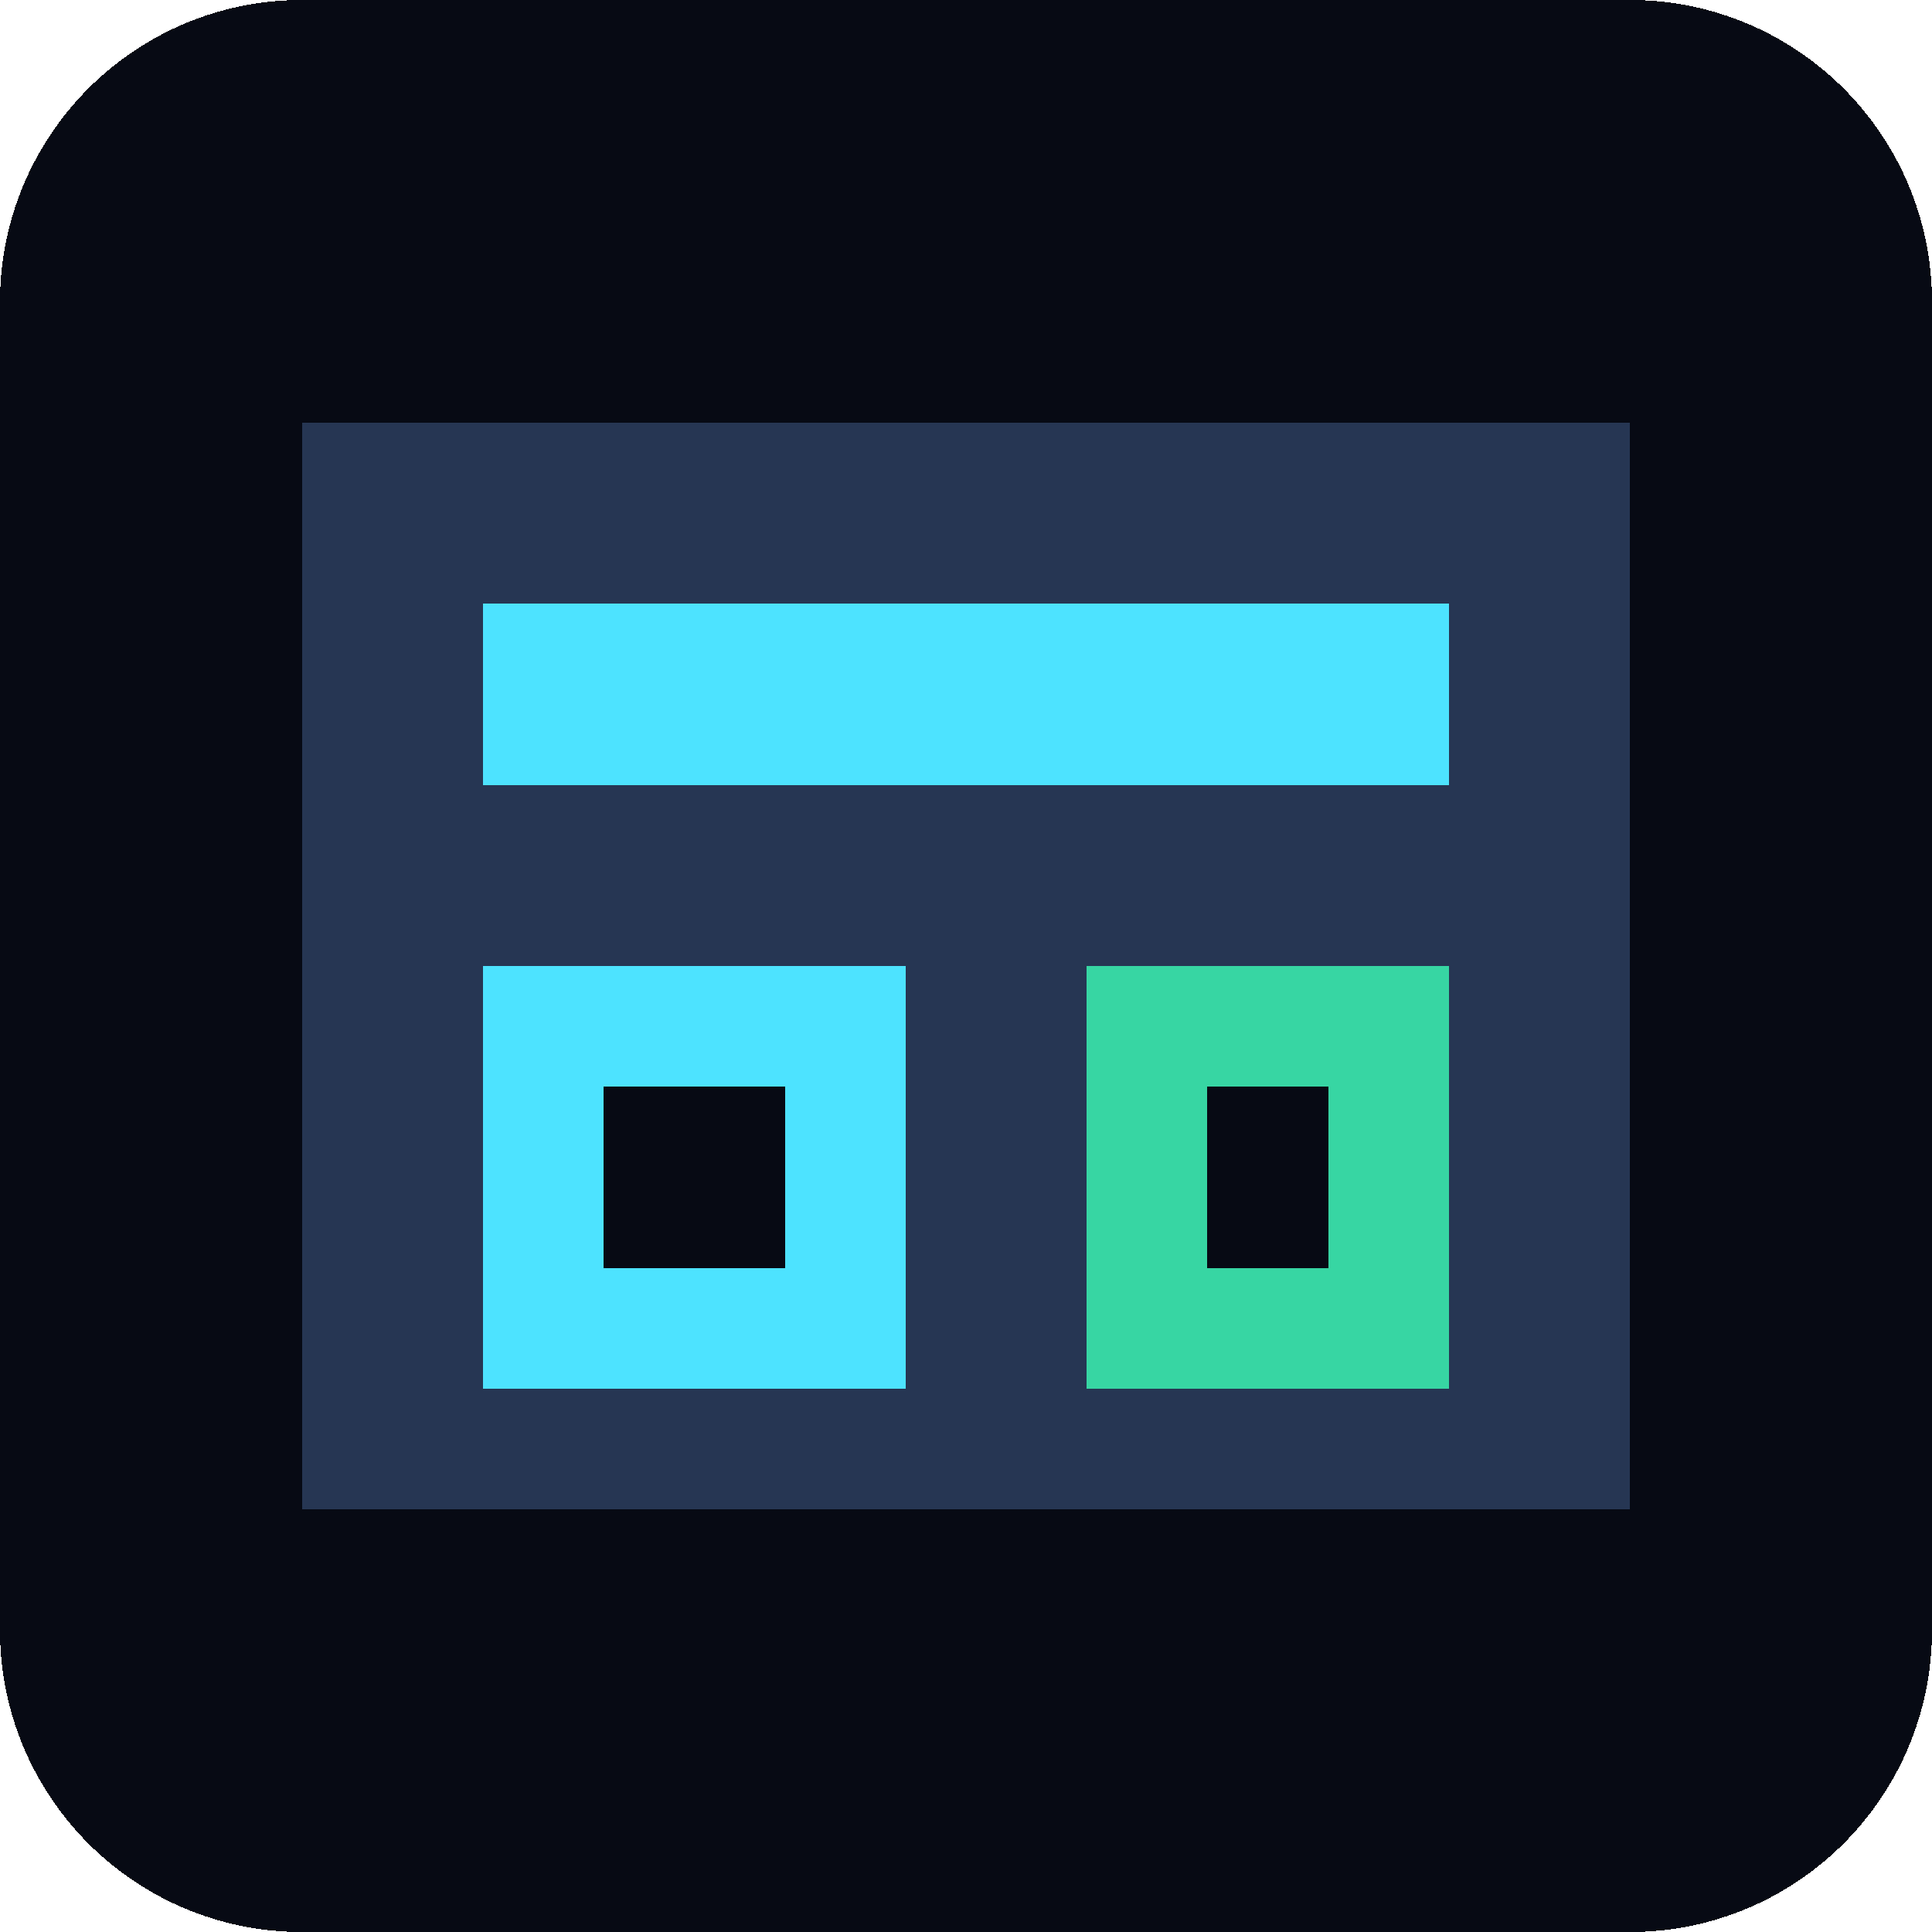
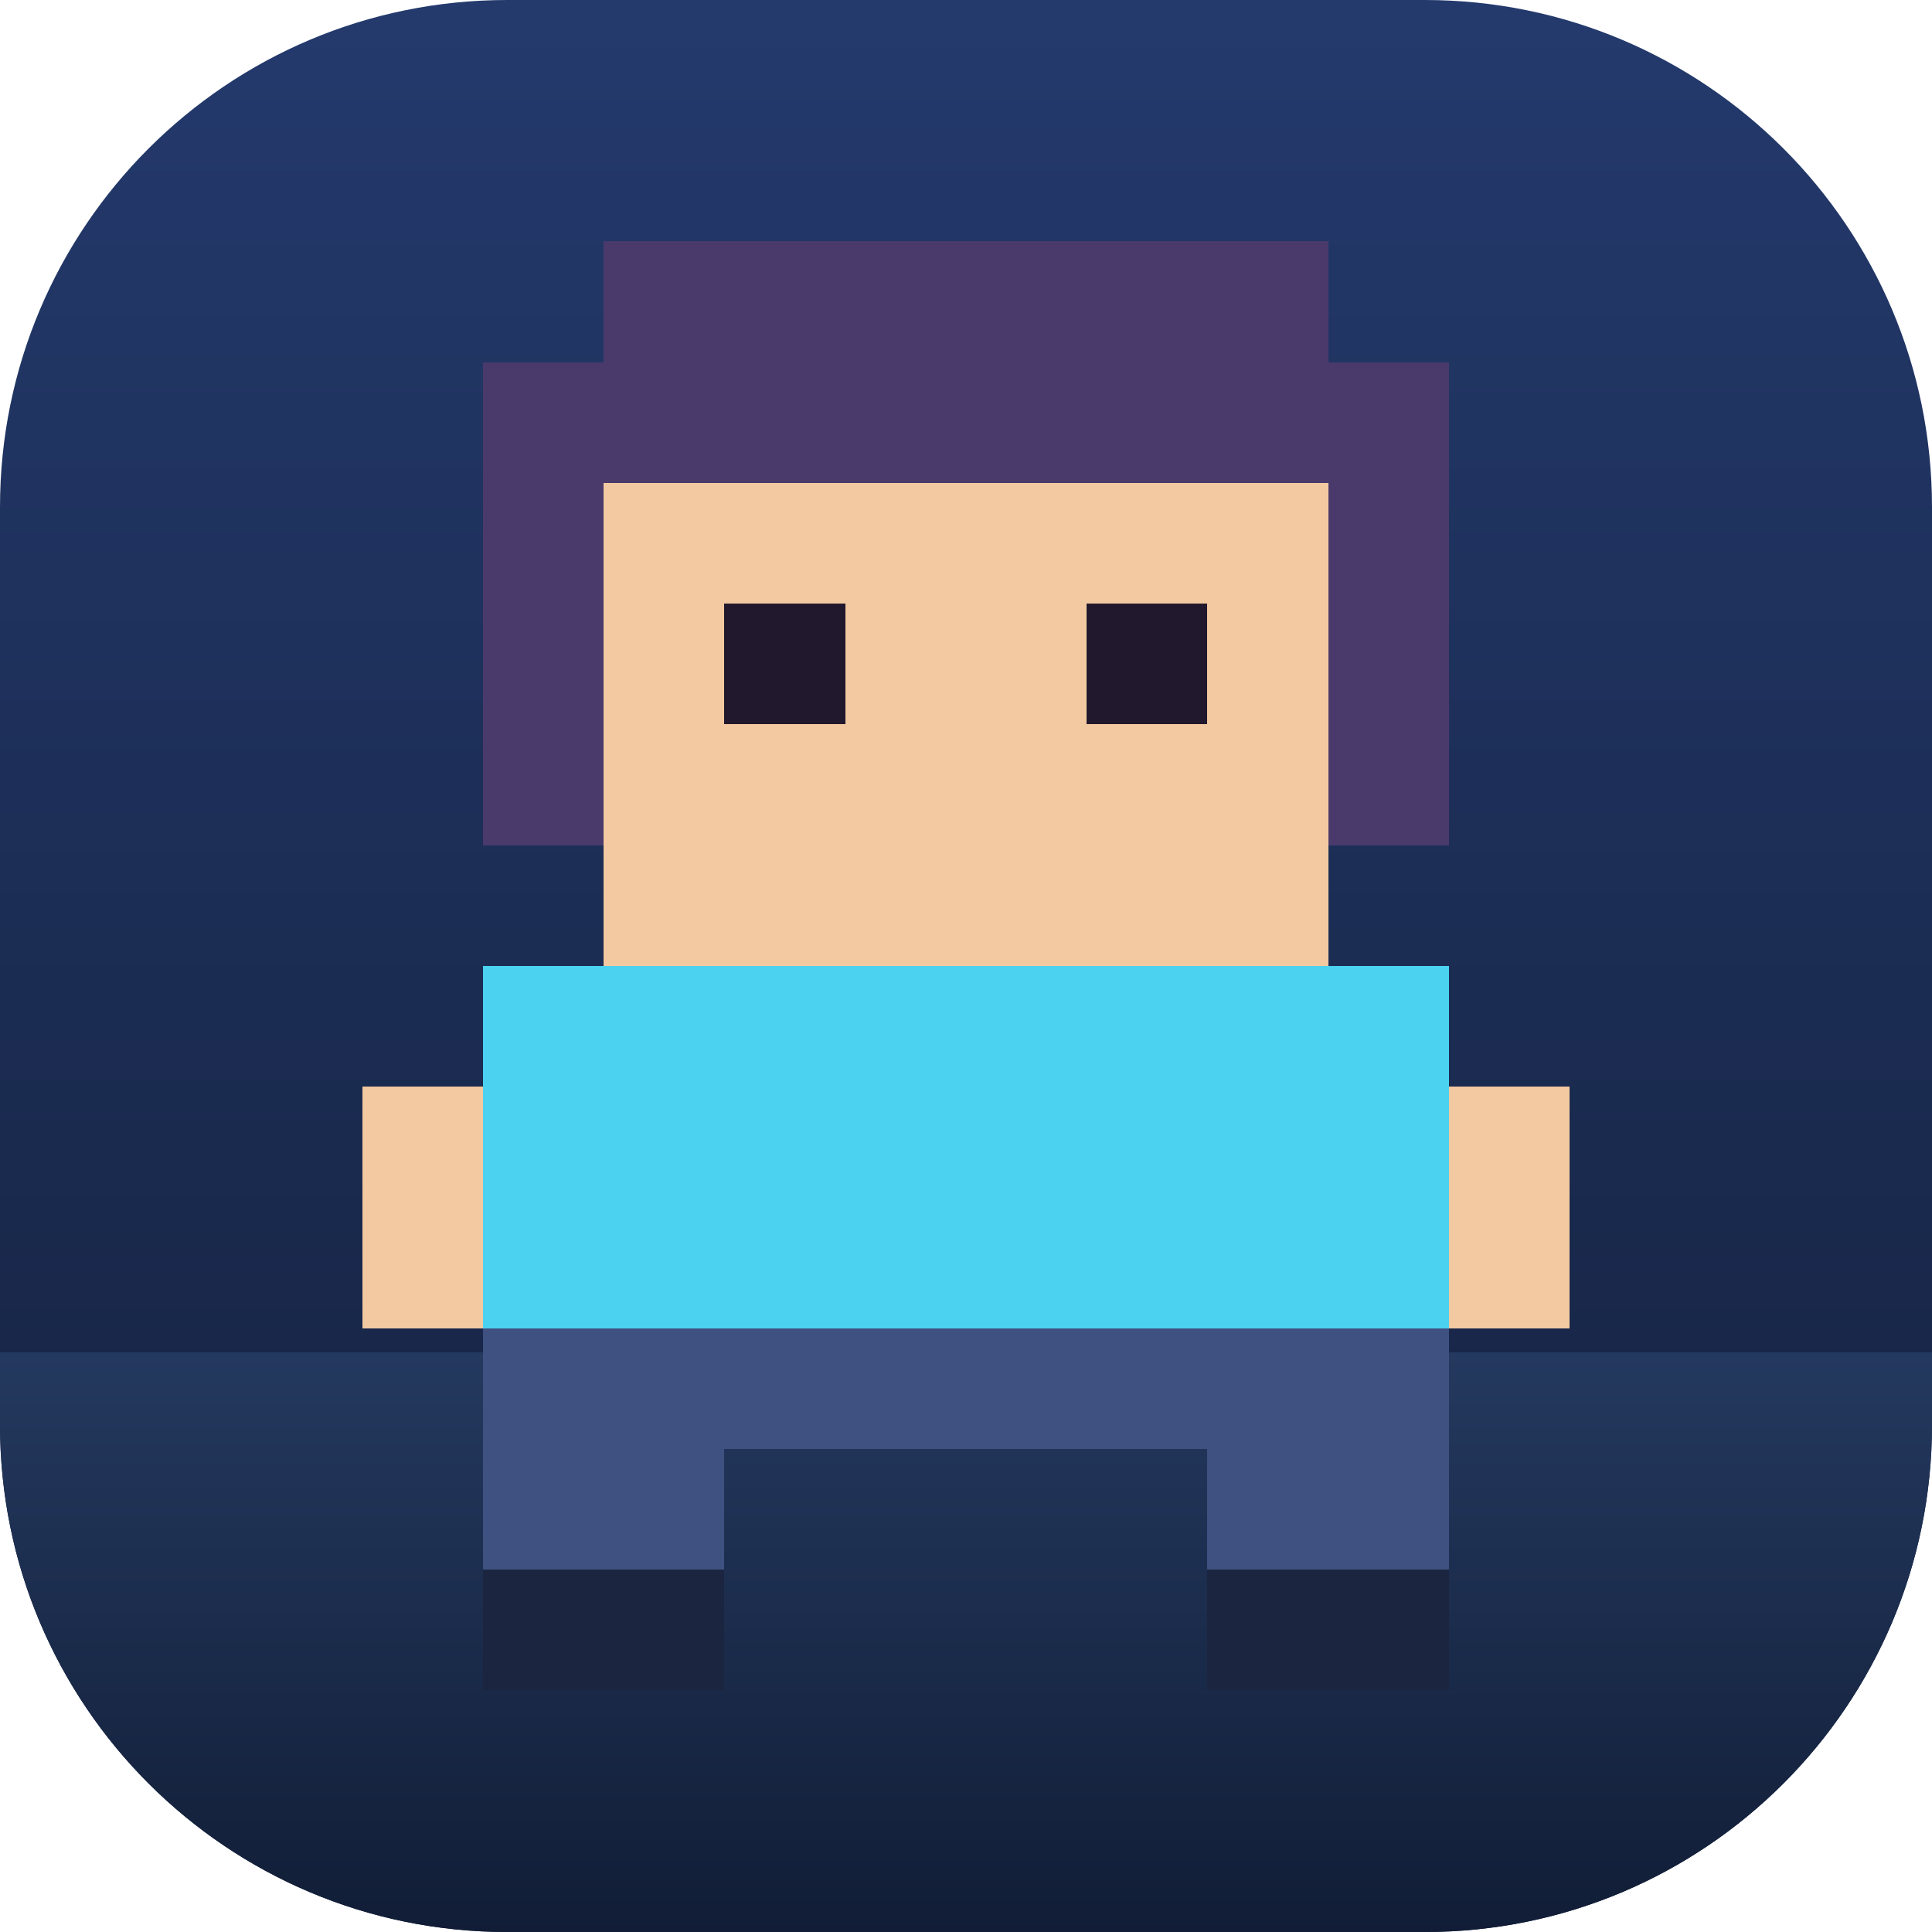
- <svg xmlns="http://www.w3.org/2000/svg" viewBox="0 0 32 32" shape-rendering="crispEdges">
-   <rect width="32" height="32" rx="5" fill="#070a14" />
-   <path fill="#263653" d="M5 7h22v18H5z" />
-   <path fill="#4de3ff" d="M8 10h16v3H8zm0 6h7v7H8z" />
-   <path fill="#37d6a3" d="M18 16h6v7h-6z" />
-   <path fill="#070a14" d="M10 18h3v3h-3zm10 0h2v3h-2z" />
+ <svg xmlns="http://www.w3.org/2000/svg" viewBox="0 0 32 32" role="img" aria-labelledby="title desc">
+   <defs>
+     <linearGradient id="wall" x1="0" y1="0" x2="0" y2="1">
+       <stop offset="0" stop-color="#243a6d" />
+       <stop offset="1" stop-color="#131f3a" />
+     </linearGradient>
+     <linearGradient id="floor" x1="0" y1="0" x2="0" y2="1">
+       <stop offset="0" stop-color="#24395f" />
+       <stop offset="1" stop-color="#111d36" />
+     </linearGradient>
+     <clipPath id="frame">
+       <rect width="32" height="32" rx="8.4" />
+     </clipPath>
+   </defs>
+   <g clip-path="url(#frame)">
+     <rect width="32" height="32" fill="url(#wall)" />
+     <rect y="22.4" width="32" height="9.6" fill="url(#floor)" />
+     <g shape-rendering="crispEdges">
+       <rect x="10" y="4" width="12" height="2" fill="#4a3a6b" />
+       <rect x="8" y="6" width="16" height="2" fill="#4a3a6b" />
+       <rect x="8" y="8" width="2" height="2" fill="#4a3a6b" />
+       <rect x="10" y="8" width="12" height="2" fill="#f2c9a0" />
+       <rect x="22" y="8" width="2" height="2" fill="#4a3a6b" />
+       <rect x="8" y="10" width="2" height="2" fill="#4a3a6b" />
+       <rect x="10" y="10" width="2" height="2" fill="#f2c9a0" />
+       <rect x="12" y="10" width="2" height="2" fill="#22182e" />
+       <rect x="14" y="10" width="4" height="2" fill="#f2c9a0" />
+       <rect x="18" y="10" width="2" height="2" fill="#22182e" />
+       <rect x="20" y="10" width="2" height="2" fill="#f2c9a0" />
+       <rect x="22" y="10" width="2" height="2" fill="#4a3a6b" />
+       <rect x="8" y="12" width="2" height="2" fill="#4a3a6b" />
+       <rect x="10" y="12" width="12" height="2" fill="#f2c9a0" />
+       <rect x="22" y="12" width="2" height="2" fill="#4a3a6b" />
+       <rect x="10" y="14" width="12" height="2" fill="#f2c9a0" />
+       <rect x="8" y="16" width="16" height="2" fill="#4ad2f0" />
+       <rect x="6" y="18" width="2" height="2" fill="#f2c9a0" />
+       <rect x="8" y="18" width="16" height="2" fill="#4ad2f0" />
+       <rect x="24" y="18" width="2" height="2" fill="#f2c9a0" />
+       <rect x="6" y="20" width="2" height="2" fill="#f2c9a0" />
+       <rect x="8" y="20" width="16" height="2" fill="#4ad2f0" />
+       <rect x="24" y="20" width="2" height="2" fill="#f2c9a0" />
+       <rect x="8" y="22" width="16" height="2" fill="#3f5180" />
+       <rect x="8" y="24" width="4" height="2" fill="#3f5180" />
+       <rect x="20" y="24" width="4" height="2" fill="#3f5180" />
+       <rect x="8" y="26" width="4" height="2" fill="#1b2540" />
+       <rect x="20" y="26" width="4" height="2" fill="#1b2540" />
+     </g>
+   </g>
</svg>
